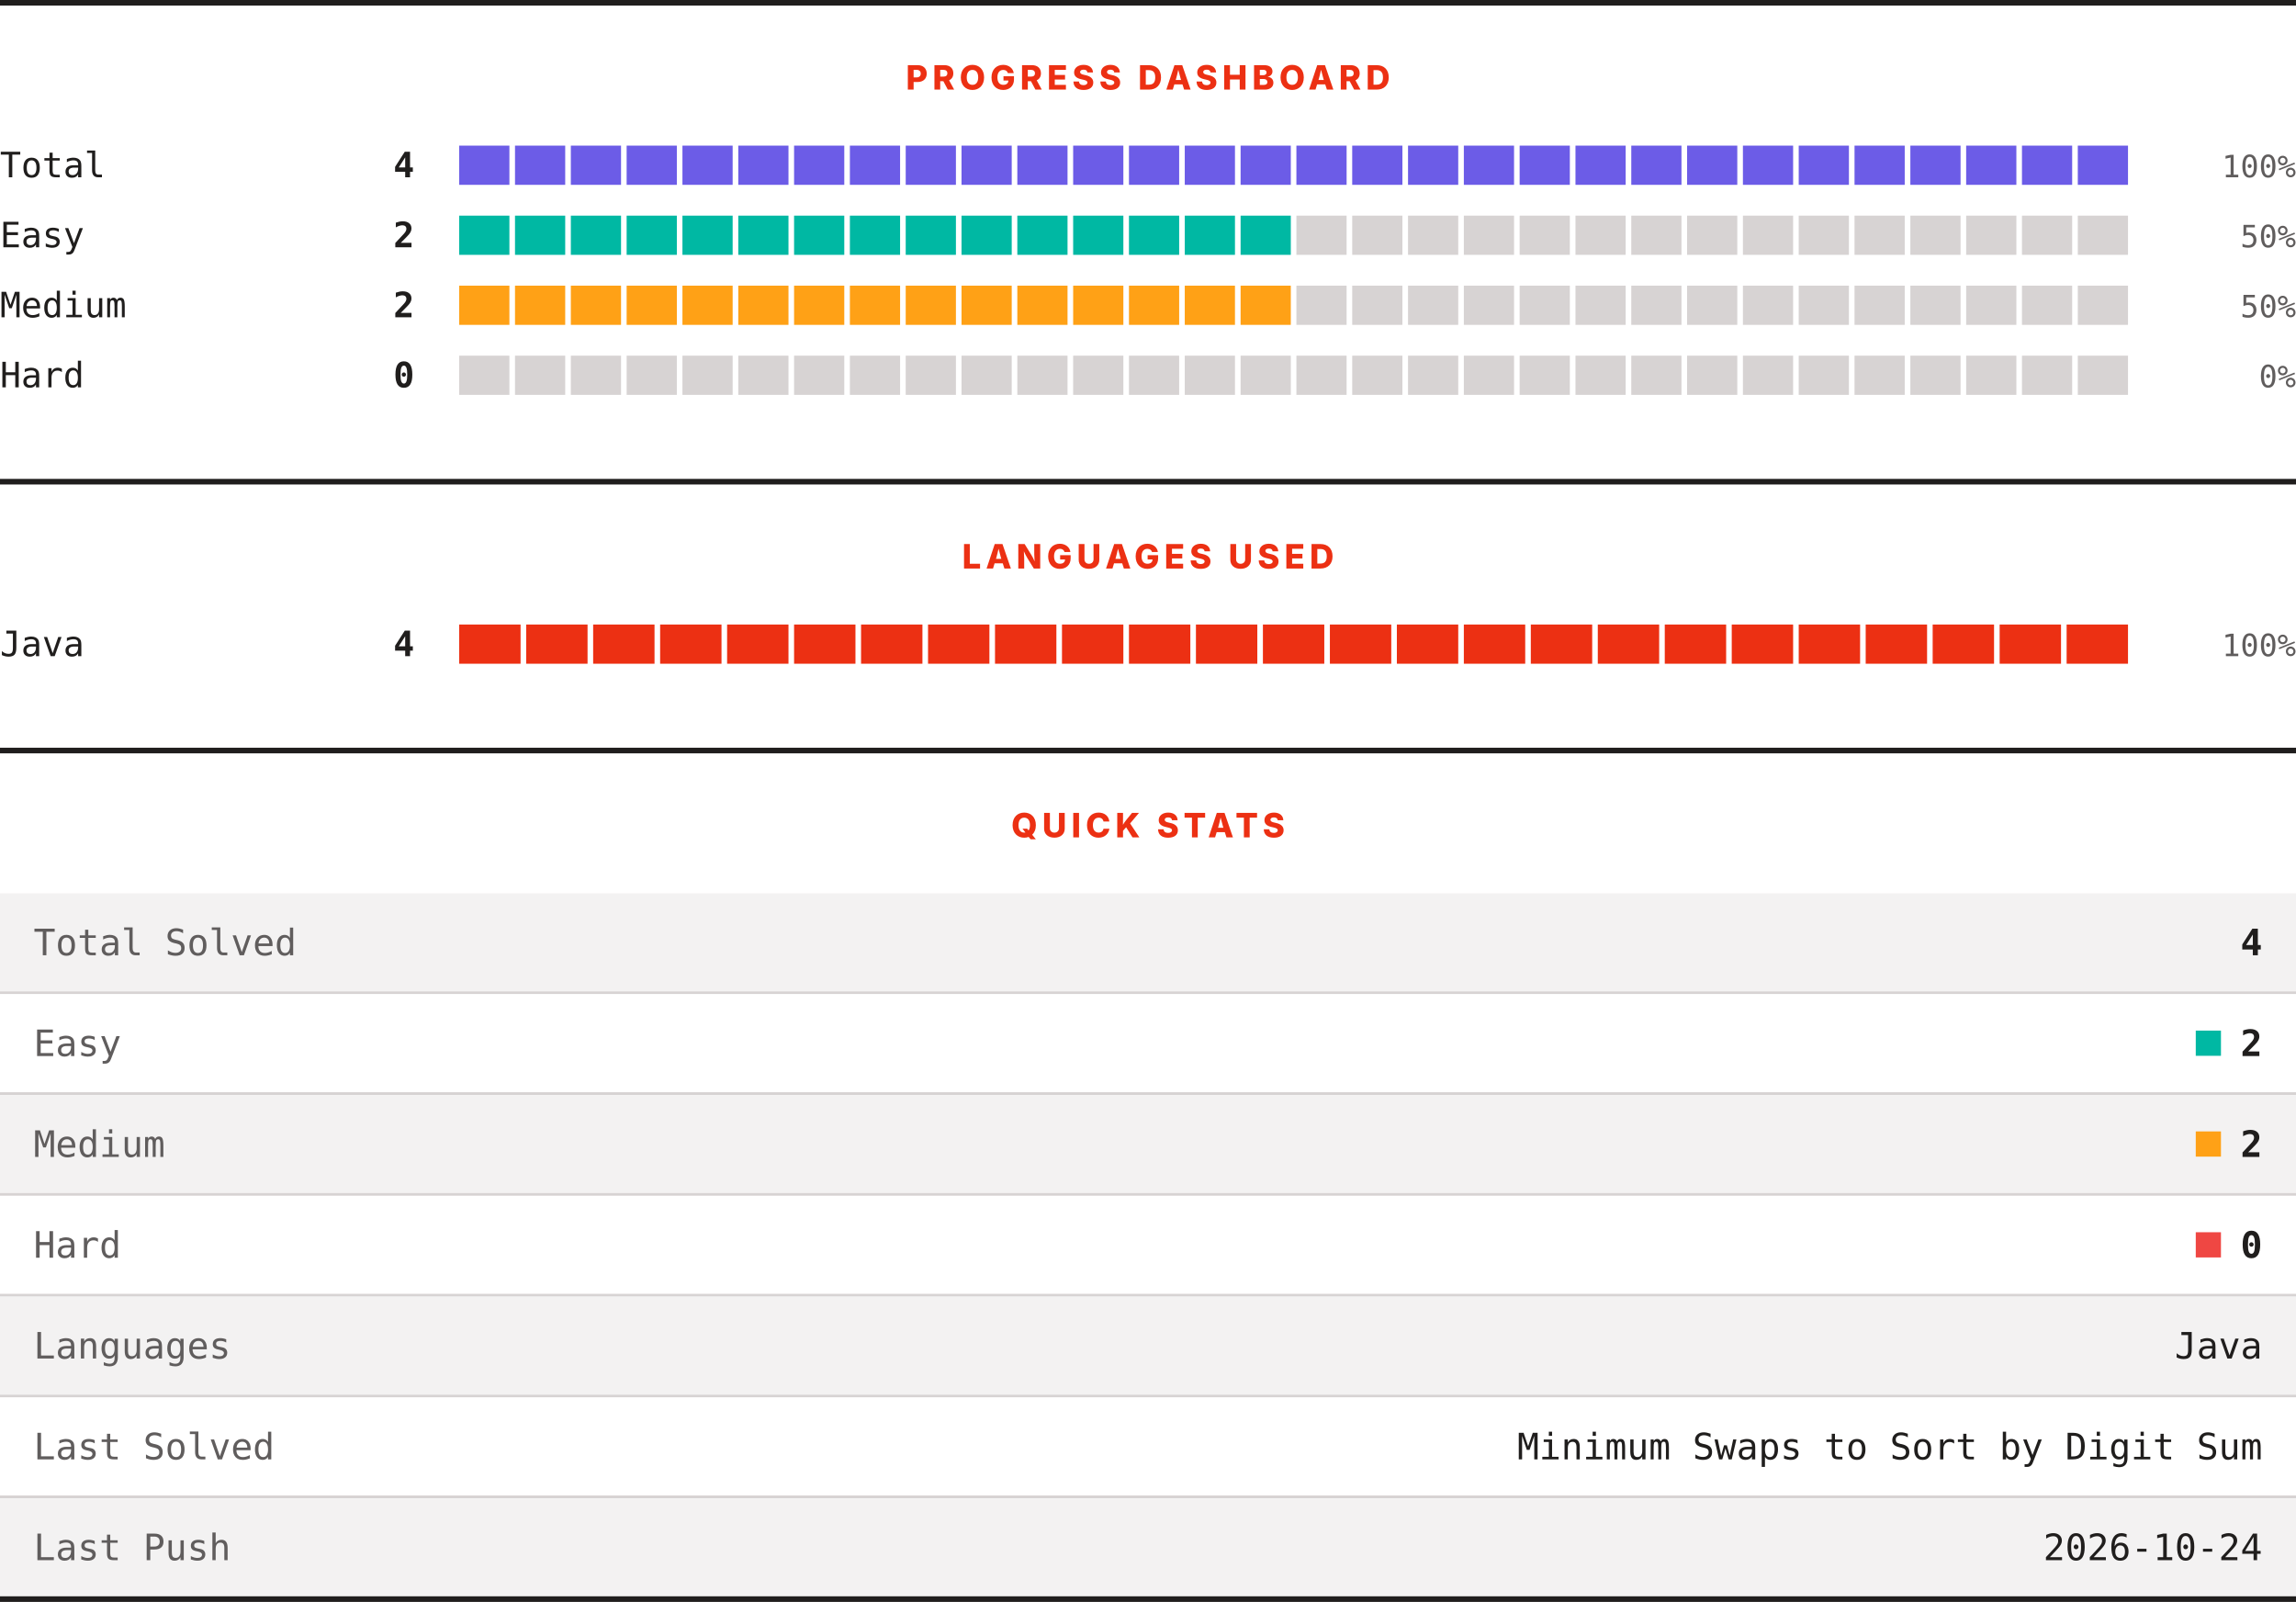
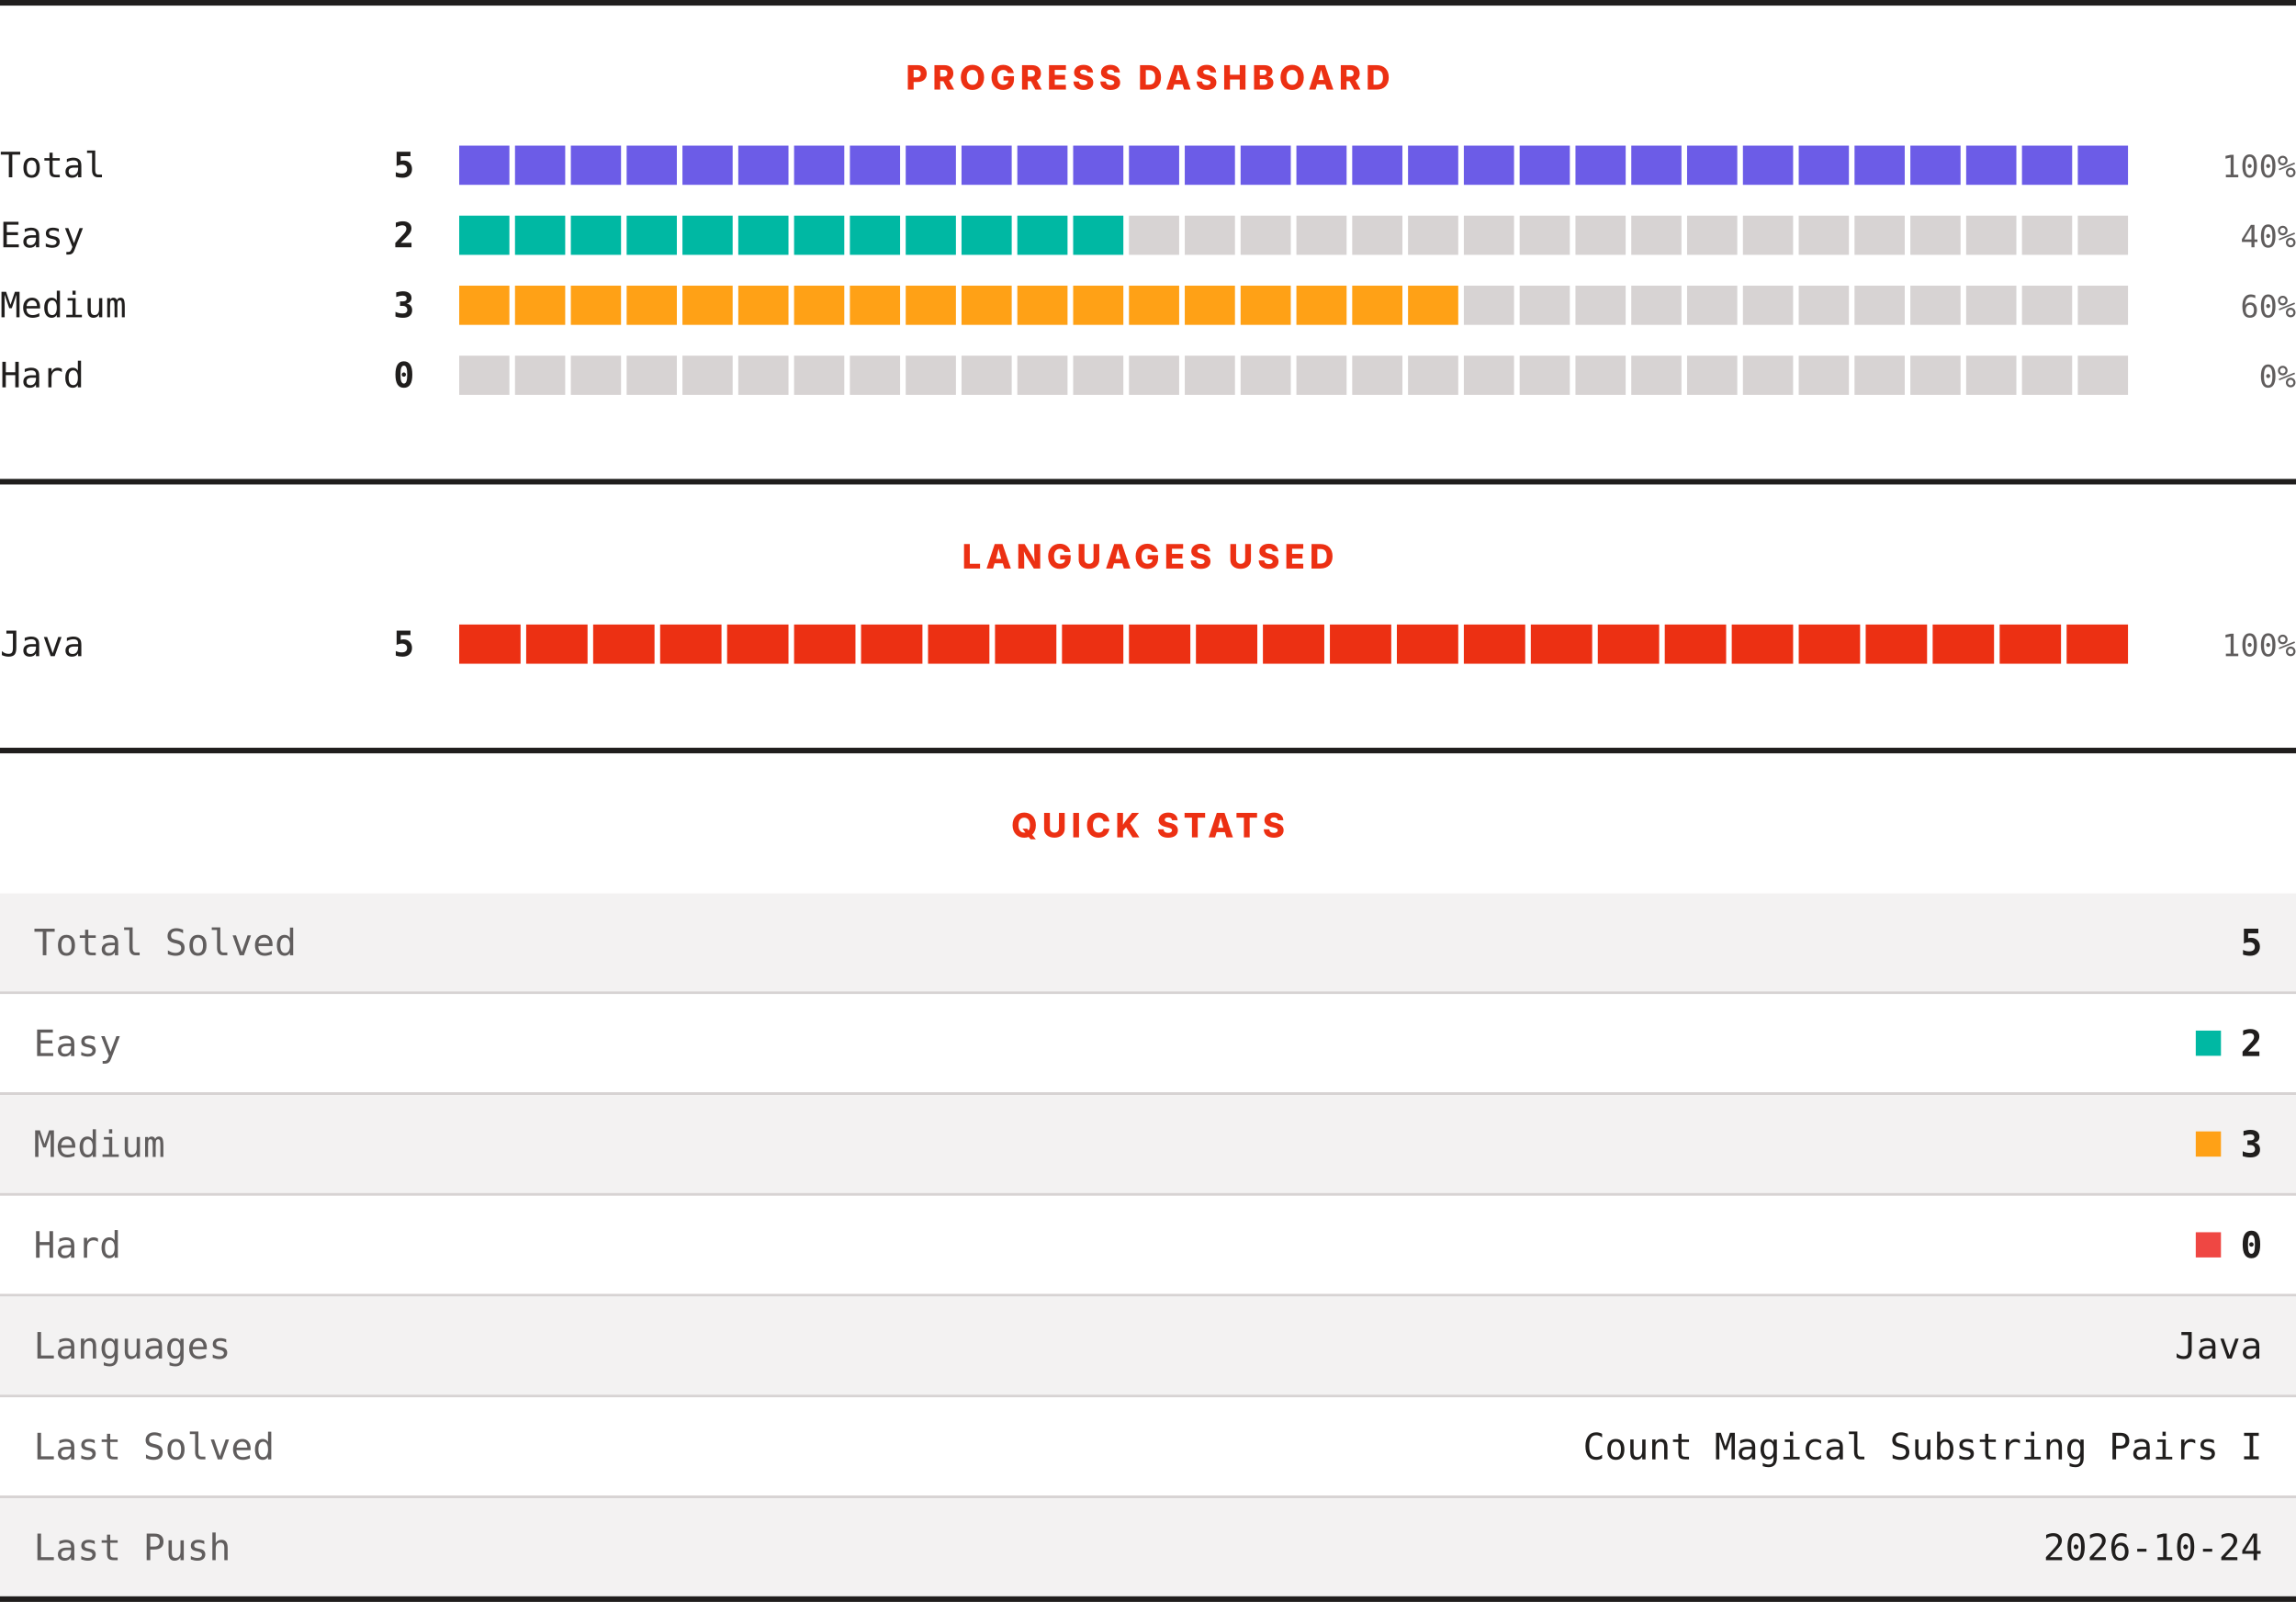
<svg xmlns="http://www.w3.org/2000/svg" width="820" height="572" viewBox="0 0 820 572" role="img" aria-label="LeetCode progress, languages and quick stats">
  <rect width="820" height="572" fill="#ffffff" />
  <rect x="0" y="0" width="820" height="2" fill="#201e1d" />
  <text x="410" y="32" text-anchor="middle" font-family="Archivo, system-ui, -apple-system, Segoe UI, sans-serif" font-size="12" font-weight="800" letter-spacing="1.68" fill="#ec3013">PROGRESS DASHBOARD</text>
  <text x="0" y="63.3" font-family="ui-monospace, SFMono-Regular, Menlo, Consolas, monospace" font-size="12.5" fill="#201e1d">Total</text>
-   <text x="148" y="63.3" text-anchor="end" font-family="ui-monospace, SFMono-Regular, Menlo, Consolas, monospace" font-size="12.5" font-weight="700" fill="#201e1d">4</text>
+   <text x="148" y="63.3" text-anchor="end" font-family="ui-monospace, SFMono-Regular, Menlo, Consolas, monospace" font-size="12.5" font-weight="700" fill="#201e1d">5</text>
  <rect x="164.00" y="52" width="17.93" height="14" fill="#6c5ce7" />
  <rect x="183.93" y="52" width="17.93" height="14" fill="#6c5ce7" />
  <rect x="203.87" y="52" width="17.93" height="14" fill="#6c5ce7" />
  <rect x="223.80" y="52" width="17.93" height="14" fill="#6c5ce7" />
  <rect x="243.73" y="52" width="17.93" height="14" fill="#6c5ce7" />
  <rect x="263.67" y="52" width="17.93" height="14" fill="#6c5ce7" />
  <rect x="283.60" y="52" width="17.93" height="14" fill="#6c5ce7" />
  <rect x="303.53" y="52" width="17.93" height="14" fill="#6c5ce7" />
  <rect x="323.47" y="52" width="17.93" height="14" fill="#6c5ce7" />
  <rect x="343.40" y="52" width="17.93" height="14" fill="#6c5ce7" />
  <rect x="363.33" y="52" width="17.93" height="14" fill="#6c5ce7" />
  <rect x="383.27" y="52" width="17.93" height="14" fill="#6c5ce7" />
  <rect x="403.20" y="52" width="17.93" height="14" fill="#6c5ce7" />
  <rect x="423.13" y="52" width="17.93" height="14" fill="#6c5ce7" />
  <rect x="443.07" y="52" width="17.93" height="14" fill="#6c5ce7" />
  <rect x="463.00" y="52" width="17.93" height="14" fill="#6c5ce7" />
  <rect x="482.93" y="52" width="17.93" height="14" fill="#6c5ce7" />
  <rect x="502.87" y="52" width="17.93" height="14" fill="#6c5ce7" />
  <rect x="522.80" y="52" width="17.93" height="14" fill="#6c5ce7" />
  <rect x="542.73" y="52" width="17.93" height="14" fill="#6c5ce7" />
  <rect x="562.67" y="52" width="17.93" height="14" fill="#6c5ce7" />
  <rect x="582.60" y="52" width="17.93" height="14" fill="#6c5ce7" />
  <rect x="602.53" y="52" width="17.93" height="14" fill="#6c5ce7" />
  <rect x="622.47" y="52" width="17.93" height="14" fill="#6c5ce7" />
  <rect x="642.40" y="52" width="17.93" height="14" fill="#6c5ce7" />
  <rect x="662.33" y="52" width="17.93" height="14" fill="#6c5ce7" />
  <rect x="682.27" y="52" width="17.93" height="14" fill="#6c5ce7" />
  <rect x="702.20" y="52" width="17.93" height="14" fill="#6c5ce7" />
  <rect x="722.13" y="52" width="17.93" height="14" fill="#6c5ce7" />
  <rect x="742.07" y="52" width="17.93" height="14" fill="#6c5ce7" />
  <text x="820" y="63.3" text-anchor="end" font-family="ui-monospace, SFMono-Regular, Menlo, Consolas, monospace" font-size="11" fill="#605d5d">100%</text>
  <text x="0" y="88.3" font-family="ui-monospace, SFMono-Regular, Menlo, Consolas, monospace" font-size="12.5" fill="#201e1d">Easy</text>
  <text x="148" y="88.3" text-anchor="end" font-family="ui-monospace, SFMono-Regular, Menlo, Consolas, monospace" font-size="12.5" font-weight="700" fill="#201e1d">2</text>
  <rect x="164.00" y="77" width="17.93" height="14" fill="#00b8a3" />
  <rect x="183.93" y="77" width="17.93" height="14" fill="#00b8a3" />
  <rect x="203.87" y="77" width="17.93" height="14" fill="#00b8a3" />
  <rect x="223.80" y="77" width="17.93" height="14" fill="#00b8a3" />
  <rect x="243.73" y="77" width="17.93" height="14" fill="#00b8a3" />
  <rect x="263.67" y="77" width="17.93" height="14" fill="#00b8a3" />
  <rect x="283.60" y="77" width="17.93" height="14" fill="#00b8a3" />
  <rect x="303.53" y="77" width="17.93" height="14" fill="#00b8a3" />
  <rect x="323.47" y="77" width="17.93" height="14" fill="#00b8a3" />
  <rect x="343.40" y="77" width="17.93" height="14" fill="#00b8a3" />
  <rect x="363.33" y="77" width="17.93" height="14" fill="#00b8a3" />
  <rect x="383.27" y="77" width="17.93" height="14" fill="#00b8a3" />
-   <rect x="403.20" y="77" width="17.93" height="14" fill="#00b8a3" />
-   <rect x="423.13" y="77" width="17.93" height="14" fill="#00b8a3" />
-   <rect x="443.07" y="77" width="17.93" height="14" fill="#00b8a3" />
+   <rect x="403.20" y="77" width="17.93" height="14" fill="#d7d3d3" />
+   <rect x="423.13" y="77" width="17.93" height="14" fill="#d7d3d3" />
+   <rect x="443.07" y="77" width="17.93" height="14" fill="#d7d3d3" />
  <rect x="463.00" y="77" width="17.93" height="14" fill="#d7d3d3" />
  <rect x="482.93" y="77" width="17.93" height="14" fill="#d7d3d3" />
  <rect x="502.87" y="77" width="17.93" height="14" fill="#d7d3d3" />
  <rect x="522.80" y="77" width="17.93" height="14" fill="#d7d3d3" />
  <rect x="542.73" y="77" width="17.93" height="14" fill="#d7d3d3" />
  <rect x="562.67" y="77" width="17.93" height="14" fill="#d7d3d3" />
  <rect x="582.60" y="77" width="17.93" height="14" fill="#d7d3d3" />
  <rect x="602.53" y="77" width="17.93" height="14" fill="#d7d3d3" />
  <rect x="622.47" y="77" width="17.93" height="14" fill="#d7d3d3" />
  <rect x="642.40" y="77" width="17.93" height="14" fill="#d7d3d3" />
  <rect x="662.33" y="77" width="17.93" height="14" fill="#d7d3d3" />
  <rect x="682.27" y="77" width="17.93" height="14" fill="#d7d3d3" />
  <rect x="702.20" y="77" width="17.93" height="14" fill="#d7d3d3" />
  <rect x="722.13" y="77" width="17.93" height="14" fill="#d7d3d3" />
  <rect x="742.07" y="77" width="17.93" height="14" fill="#d7d3d3" />
-   <text x="820" y="88.3" text-anchor="end" font-family="ui-monospace, SFMono-Regular, Menlo, Consolas, monospace" font-size="11" fill="#605d5d">50%</text>
+   <text x="820" y="88.3" text-anchor="end" font-family="ui-monospace, SFMono-Regular, Menlo, Consolas, monospace" font-size="11" fill="#605d5d">40%</text>
  <text x="0" y="113.3" font-family="ui-monospace, SFMono-Regular, Menlo, Consolas, monospace" font-size="12.5" fill="#201e1d">Medium</text>
-   <text x="148" y="113.3" text-anchor="end" font-family="ui-monospace, SFMono-Regular, Menlo, Consolas, monospace" font-size="12.5" font-weight="700" fill="#201e1d">2</text>
+   <text x="148" y="113.3" text-anchor="end" font-family="ui-monospace, SFMono-Regular, Menlo, Consolas, monospace" font-size="12.5" font-weight="700" fill="#201e1d">3</text>
  <rect x="164.00" y="102" width="17.93" height="14" fill="#ffa116" />
  <rect x="183.93" y="102" width="17.93" height="14" fill="#ffa116" />
  <rect x="203.87" y="102" width="17.93" height="14" fill="#ffa116" />
  <rect x="223.80" y="102" width="17.93" height="14" fill="#ffa116" />
  <rect x="243.73" y="102" width="17.93" height="14" fill="#ffa116" />
  <rect x="263.67" y="102" width="17.93" height="14" fill="#ffa116" />
  <rect x="283.60" y="102" width="17.93" height="14" fill="#ffa116" />
  <rect x="303.53" y="102" width="17.93" height="14" fill="#ffa116" />
  <rect x="323.47" y="102" width="17.93" height="14" fill="#ffa116" />
  <rect x="343.40" y="102" width="17.93" height="14" fill="#ffa116" />
  <rect x="363.33" y="102" width="17.93" height="14" fill="#ffa116" />
  <rect x="383.27" y="102" width="17.93" height="14" fill="#ffa116" />
  <rect x="403.20" y="102" width="17.93" height="14" fill="#ffa116" />
  <rect x="423.13" y="102" width="17.93" height="14" fill="#ffa116" />
  <rect x="443.07" y="102" width="17.93" height="14" fill="#ffa116" />
-   <rect x="463.00" y="102" width="17.93" height="14" fill="#d7d3d3" />
-   <rect x="482.93" y="102" width="17.93" height="14" fill="#d7d3d3" />
-   <rect x="502.87" y="102" width="17.93" height="14" fill="#d7d3d3" />
+   <rect x="463.00" y="102" width="17.93" height="14" fill="#ffa116" />
+   <rect x="482.93" y="102" width="17.93" height="14" fill="#ffa116" />
+   <rect x="502.87" y="102" width="17.93" height="14" fill="#ffa116" />
  <rect x="522.80" y="102" width="17.93" height="14" fill="#d7d3d3" />
  <rect x="542.73" y="102" width="17.93" height="14" fill="#d7d3d3" />
  <rect x="562.67" y="102" width="17.93" height="14" fill="#d7d3d3" />
  <rect x="582.60" y="102" width="17.93" height="14" fill="#d7d3d3" />
  <rect x="602.53" y="102" width="17.93" height="14" fill="#d7d3d3" />
  <rect x="622.47" y="102" width="17.93" height="14" fill="#d7d3d3" />
  <rect x="642.40" y="102" width="17.93" height="14" fill="#d7d3d3" />
  <rect x="662.33" y="102" width="17.93" height="14" fill="#d7d3d3" />
  <rect x="682.27" y="102" width="17.93" height="14" fill="#d7d3d3" />
  <rect x="702.20" y="102" width="17.93" height="14" fill="#d7d3d3" />
  <rect x="722.13" y="102" width="17.93" height="14" fill="#d7d3d3" />
  <rect x="742.07" y="102" width="17.93" height="14" fill="#d7d3d3" />
-   <text x="820" y="113.3" text-anchor="end" font-family="ui-monospace, SFMono-Regular, Menlo, Consolas, monospace" font-size="11" fill="#605d5d">50%</text>
+   <text x="820" y="113.3" text-anchor="end" font-family="ui-monospace, SFMono-Regular, Menlo, Consolas, monospace" font-size="11" fill="#605d5d">60%</text>
  <text x="0" y="138.3" font-family="ui-monospace, SFMono-Regular, Menlo, Consolas, monospace" font-size="12.5" fill="#201e1d">Hard</text>
  <text x="148" y="138.3" text-anchor="end" font-family="ui-monospace, SFMono-Regular, Menlo, Consolas, monospace" font-size="12.5" font-weight="700" fill="#201e1d">0</text>
  <rect x="164.00" y="127" width="17.93" height="14" fill="#d7d3d3" />
  <rect x="183.93" y="127" width="17.93" height="14" fill="#d7d3d3" />
  <rect x="203.87" y="127" width="17.93" height="14" fill="#d7d3d3" />
  <rect x="223.80" y="127" width="17.93" height="14" fill="#d7d3d3" />
  <rect x="243.73" y="127" width="17.93" height="14" fill="#d7d3d3" />
  <rect x="263.67" y="127" width="17.93" height="14" fill="#d7d3d3" />
  <rect x="283.60" y="127" width="17.93" height="14" fill="#d7d3d3" />
  <rect x="303.53" y="127" width="17.93" height="14" fill="#d7d3d3" />
  <rect x="323.47" y="127" width="17.93" height="14" fill="#d7d3d3" />
  <rect x="343.40" y="127" width="17.93" height="14" fill="#d7d3d3" />
  <rect x="363.33" y="127" width="17.93" height="14" fill="#d7d3d3" />
  <rect x="383.27" y="127" width="17.93" height="14" fill="#d7d3d3" />
  <rect x="403.20" y="127" width="17.93" height="14" fill="#d7d3d3" />
  <rect x="423.13" y="127" width="17.93" height="14" fill="#d7d3d3" />
  <rect x="443.07" y="127" width="17.93" height="14" fill="#d7d3d3" />
  <rect x="463.00" y="127" width="17.93" height="14" fill="#d7d3d3" />
  <rect x="482.93" y="127" width="17.93" height="14" fill="#d7d3d3" />
  <rect x="502.87" y="127" width="17.93" height="14" fill="#d7d3d3" />
  <rect x="522.80" y="127" width="17.93" height="14" fill="#d7d3d3" />
  <rect x="542.73" y="127" width="17.93" height="14" fill="#d7d3d3" />
  <rect x="562.67" y="127" width="17.93" height="14" fill="#d7d3d3" />
  <rect x="582.60" y="127" width="17.93" height="14" fill="#d7d3d3" />
  <rect x="602.53" y="127" width="17.93" height="14" fill="#d7d3d3" />
  <rect x="622.47" y="127" width="17.93" height="14" fill="#d7d3d3" />
  <rect x="642.40" y="127" width="17.93" height="14" fill="#d7d3d3" />
  <rect x="662.33" y="127" width="17.93" height="14" fill="#d7d3d3" />
  <rect x="682.27" y="127" width="17.93" height="14" fill="#d7d3d3" />
  <rect x="702.20" y="127" width="17.93" height="14" fill="#d7d3d3" />
  <rect x="722.13" y="127" width="17.93" height="14" fill="#d7d3d3" />
  <rect x="742.07" y="127" width="17.93" height="14" fill="#d7d3d3" />
  <text x="820" y="138.3" text-anchor="end" font-family="ui-monospace, SFMono-Regular, Menlo, Consolas, monospace" font-size="11" fill="#605d5d">0%</text>
  <rect x="0" y="171" width="820" height="2" fill="#201e1d" />
  <text x="410" y="203" text-anchor="middle" font-family="Archivo, system-ui, -apple-system, Segoe UI, sans-serif" font-size="12" font-weight="800" letter-spacing="1.68" fill="#ec3013">LANGUAGES USED</text>
  <text x="0" y="234.3" font-family="ui-monospace, SFMono-Regular, Menlo, Consolas, monospace" font-size="12.5" fill="#201e1d">Java</text>
-   <text x="148" y="234.3" text-anchor="end" font-family="ui-monospace, SFMono-Regular, Menlo, Consolas, monospace" font-size="12.5" font-weight="700" fill="#201e1d">4</text>
+   <text x="148" y="234.3" text-anchor="end" font-family="ui-monospace, SFMono-Regular, Menlo, Consolas, monospace" font-size="12.5" font-weight="700" fill="#201e1d">5</text>
  <rect x="164.00" y="223" width="21.92" height="14" fill="#ec3013" />
  <rect x="187.92" y="223" width="21.92" height="14" fill="#ec3013" />
  <rect x="211.84" y="223" width="21.92" height="14" fill="#ec3013" />
  <rect x="235.76" y="223" width="21.92" height="14" fill="#ec3013" />
  <rect x="259.68" y="223" width="21.92" height="14" fill="#ec3013" />
  <rect x="283.60" y="223" width="21.92" height="14" fill="#ec3013" />
  <rect x="307.52" y="223" width="21.92" height="14" fill="#ec3013" />
  <rect x="331.44" y="223" width="21.92" height="14" fill="#ec3013" />
  <rect x="355.36" y="223" width="21.92" height="14" fill="#ec3013" />
  <rect x="379.28" y="223" width="21.92" height="14" fill="#ec3013" />
  <rect x="403.20" y="223" width="21.92" height="14" fill="#ec3013" />
  <rect x="427.12" y="223" width="21.92" height="14" fill="#ec3013" />
  <rect x="451.04" y="223" width="21.92" height="14" fill="#ec3013" />
  <rect x="474.96" y="223" width="21.92" height="14" fill="#ec3013" />
  <rect x="498.88" y="223" width="21.92" height="14" fill="#ec3013" />
  <rect x="522.80" y="223" width="21.92" height="14" fill="#ec3013" />
  <rect x="546.72" y="223" width="21.92" height="14" fill="#ec3013" />
  <rect x="570.64" y="223" width="21.92" height="14" fill="#ec3013" />
  <rect x="594.56" y="223" width="21.92" height="14" fill="#ec3013" />
  <rect x="618.48" y="223" width="21.92" height="14" fill="#ec3013" />
  <rect x="642.40" y="223" width="21.92" height="14" fill="#ec3013" />
  <rect x="666.32" y="223" width="21.92" height="14" fill="#ec3013" />
  <rect x="690.24" y="223" width="21.92" height="14" fill="#ec3013" />
  <rect x="714.16" y="223" width="21.92" height="14" fill="#ec3013" />
  <rect x="738.08" y="223" width="21.92" height="14" fill="#ec3013" />
  <text x="820" y="234.3" text-anchor="end" font-family="ui-monospace, SFMono-Regular, Menlo, Consolas, monospace" font-size="11" fill="#605d5d">100%</text>
  <rect x="0" y="267" width="820" height="2" fill="#201e1d" />
  <text x="410" y="299" text-anchor="middle" font-family="Archivo, system-ui, -apple-system, Segoe UI, sans-serif" font-size="12" font-weight="800" letter-spacing="1.68" fill="#ec3013">QUICK STATS</text>
  <rect x="0" y="319" width="820" height="35" fill="#f3f2f2" />
  <text x="12" y="341.1" font-family="ui-monospace, SFMono-Regular, Menlo, Consolas, monospace" font-size="13" fill="#605d5d">Total Solved</text>
-   <text x="808" y="341.1" text-anchor="end" font-family="ui-monospace, SFMono-Regular, Menlo, Consolas, monospace" font-size="13" font-weight="700" fill="#201e1d">4</text>
+   <text x="808" y="341.1" text-anchor="end" font-family="ui-monospace, SFMono-Regular, Menlo, Consolas, monospace" font-size="13" font-weight="700" fill="#201e1d">5</text>
  <rect x="0" y="354" width="820" height="1" fill="#d7d3d3" />
  <rect x="0" y="355" width="820" height="35" fill="#ffffff" />
  <text x="12" y="377.1" font-family="ui-monospace, SFMono-Regular, Menlo, Consolas, monospace" font-size="13" fill="#605d5d">Easy</text>
  <rect x="784.2" y="368" width="9" height="9" fill="#00b8a3" />
  <text x="808" y="377.1" text-anchor="end" font-family="ui-monospace, SFMono-Regular, Menlo, Consolas, monospace" font-size="13" font-weight="700" fill="#201e1d">2</text>
  <rect x="0" y="390" width="820" height="1" fill="#d7d3d3" />
  <rect x="0" y="391" width="820" height="35" fill="#f3f2f2" />
  <text x="12" y="413.1" font-family="ui-monospace, SFMono-Regular, Menlo, Consolas, monospace" font-size="13" fill="#605d5d">Medium</text>
  <rect x="784.2" y="404" width="9" height="9" fill="#ffa116" />
-   <text x="808" y="413.1" text-anchor="end" font-family="ui-monospace, SFMono-Regular, Menlo, Consolas, monospace" font-size="13" font-weight="700" fill="#201e1d">2</text>
+   <text x="808" y="413.1" text-anchor="end" font-family="ui-monospace, SFMono-Regular, Menlo, Consolas, monospace" font-size="13" font-weight="700" fill="#201e1d">3</text>
  <rect x="0" y="426" width="820" height="1" fill="#d7d3d3" />
  <rect x="0" y="427" width="820" height="35" fill="#ffffff" />
  <text x="12" y="449.1" font-family="ui-monospace, SFMono-Regular, Menlo, Consolas, monospace" font-size="13" fill="#605d5d">Hard</text>
  <rect x="784.2" y="440" width="9" height="9" fill="#ef4743" />
  <text x="808" y="449.1" text-anchor="end" font-family="ui-monospace, SFMono-Regular, Menlo, Consolas, monospace" font-size="13" font-weight="700" fill="#201e1d">0</text>
  <rect x="0" y="462" width="820" height="1" fill="#d7d3d3" />
  <rect x="0" y="463" width="820" height="35" fill="#f3f2f2" />
  <text x="12" y="485.1" font-family="ui-monospace, SFMono-Regular, Menlo, Consolas, monospace" font-size="13" fill="#605d5d">Languages</text>
  <text x="808" y="485.1" text-anchor="end" font-family="ui-monospace, SFMono-Regular, Menlo, Consolas, monospace" font-size="13" fill="#201e1d">Java</text>
  <rect x="0" y="498" width="820" height="1" fill="#d7d3d3" />
  <rect x="0" y="499" width="820" height="35" fill="#ffffff" />
  <text x="12" y="521.1" font-family="ui-monospace, SFMono-Regular, Menlo, Consolas, monospace" font-size="13" fill="#605d5d">Last Solved</text>
-   <text x="808" y="521.1" text-anchor="end" font-family="ui-monospace, SFMono-Regular, Menlo, Consolas, monospace" font-size="13" fill="#201e1d">Minimum Swaps to Sort by Digit Sum</text>
+   <text x="808" y="521.1" text-anchor="end" font-family="ui-monospace, SFMono-Regular, Menlo, Consolas, monospace" font-size="13" fill="#201e1d">Count Magical Substring Pairs I</text>
  <rect x="0" y="534" width="820" height="1" fill="#d7d3d3" />
  <rect x="0" y="535" width="820" height="35" fill="#f3f2f2" />
  <text x="12" y="557.1" font-family="ui-monospace, SFMono-Regular, Menlo, Consolas, monospace" font-size="13" fill="#605d5d">Last Push</text>
  <text x="808" y="557.1" text-anchor="end" font-family="ui-monospace, SFMono-Regular, Menlo, Consolas, monospace" font-size="13" fill="#201e1d">2026-10-24</text>
  <rect x="0" y="570" width="820" height="2" fill="#201e1d" />
</svg>
